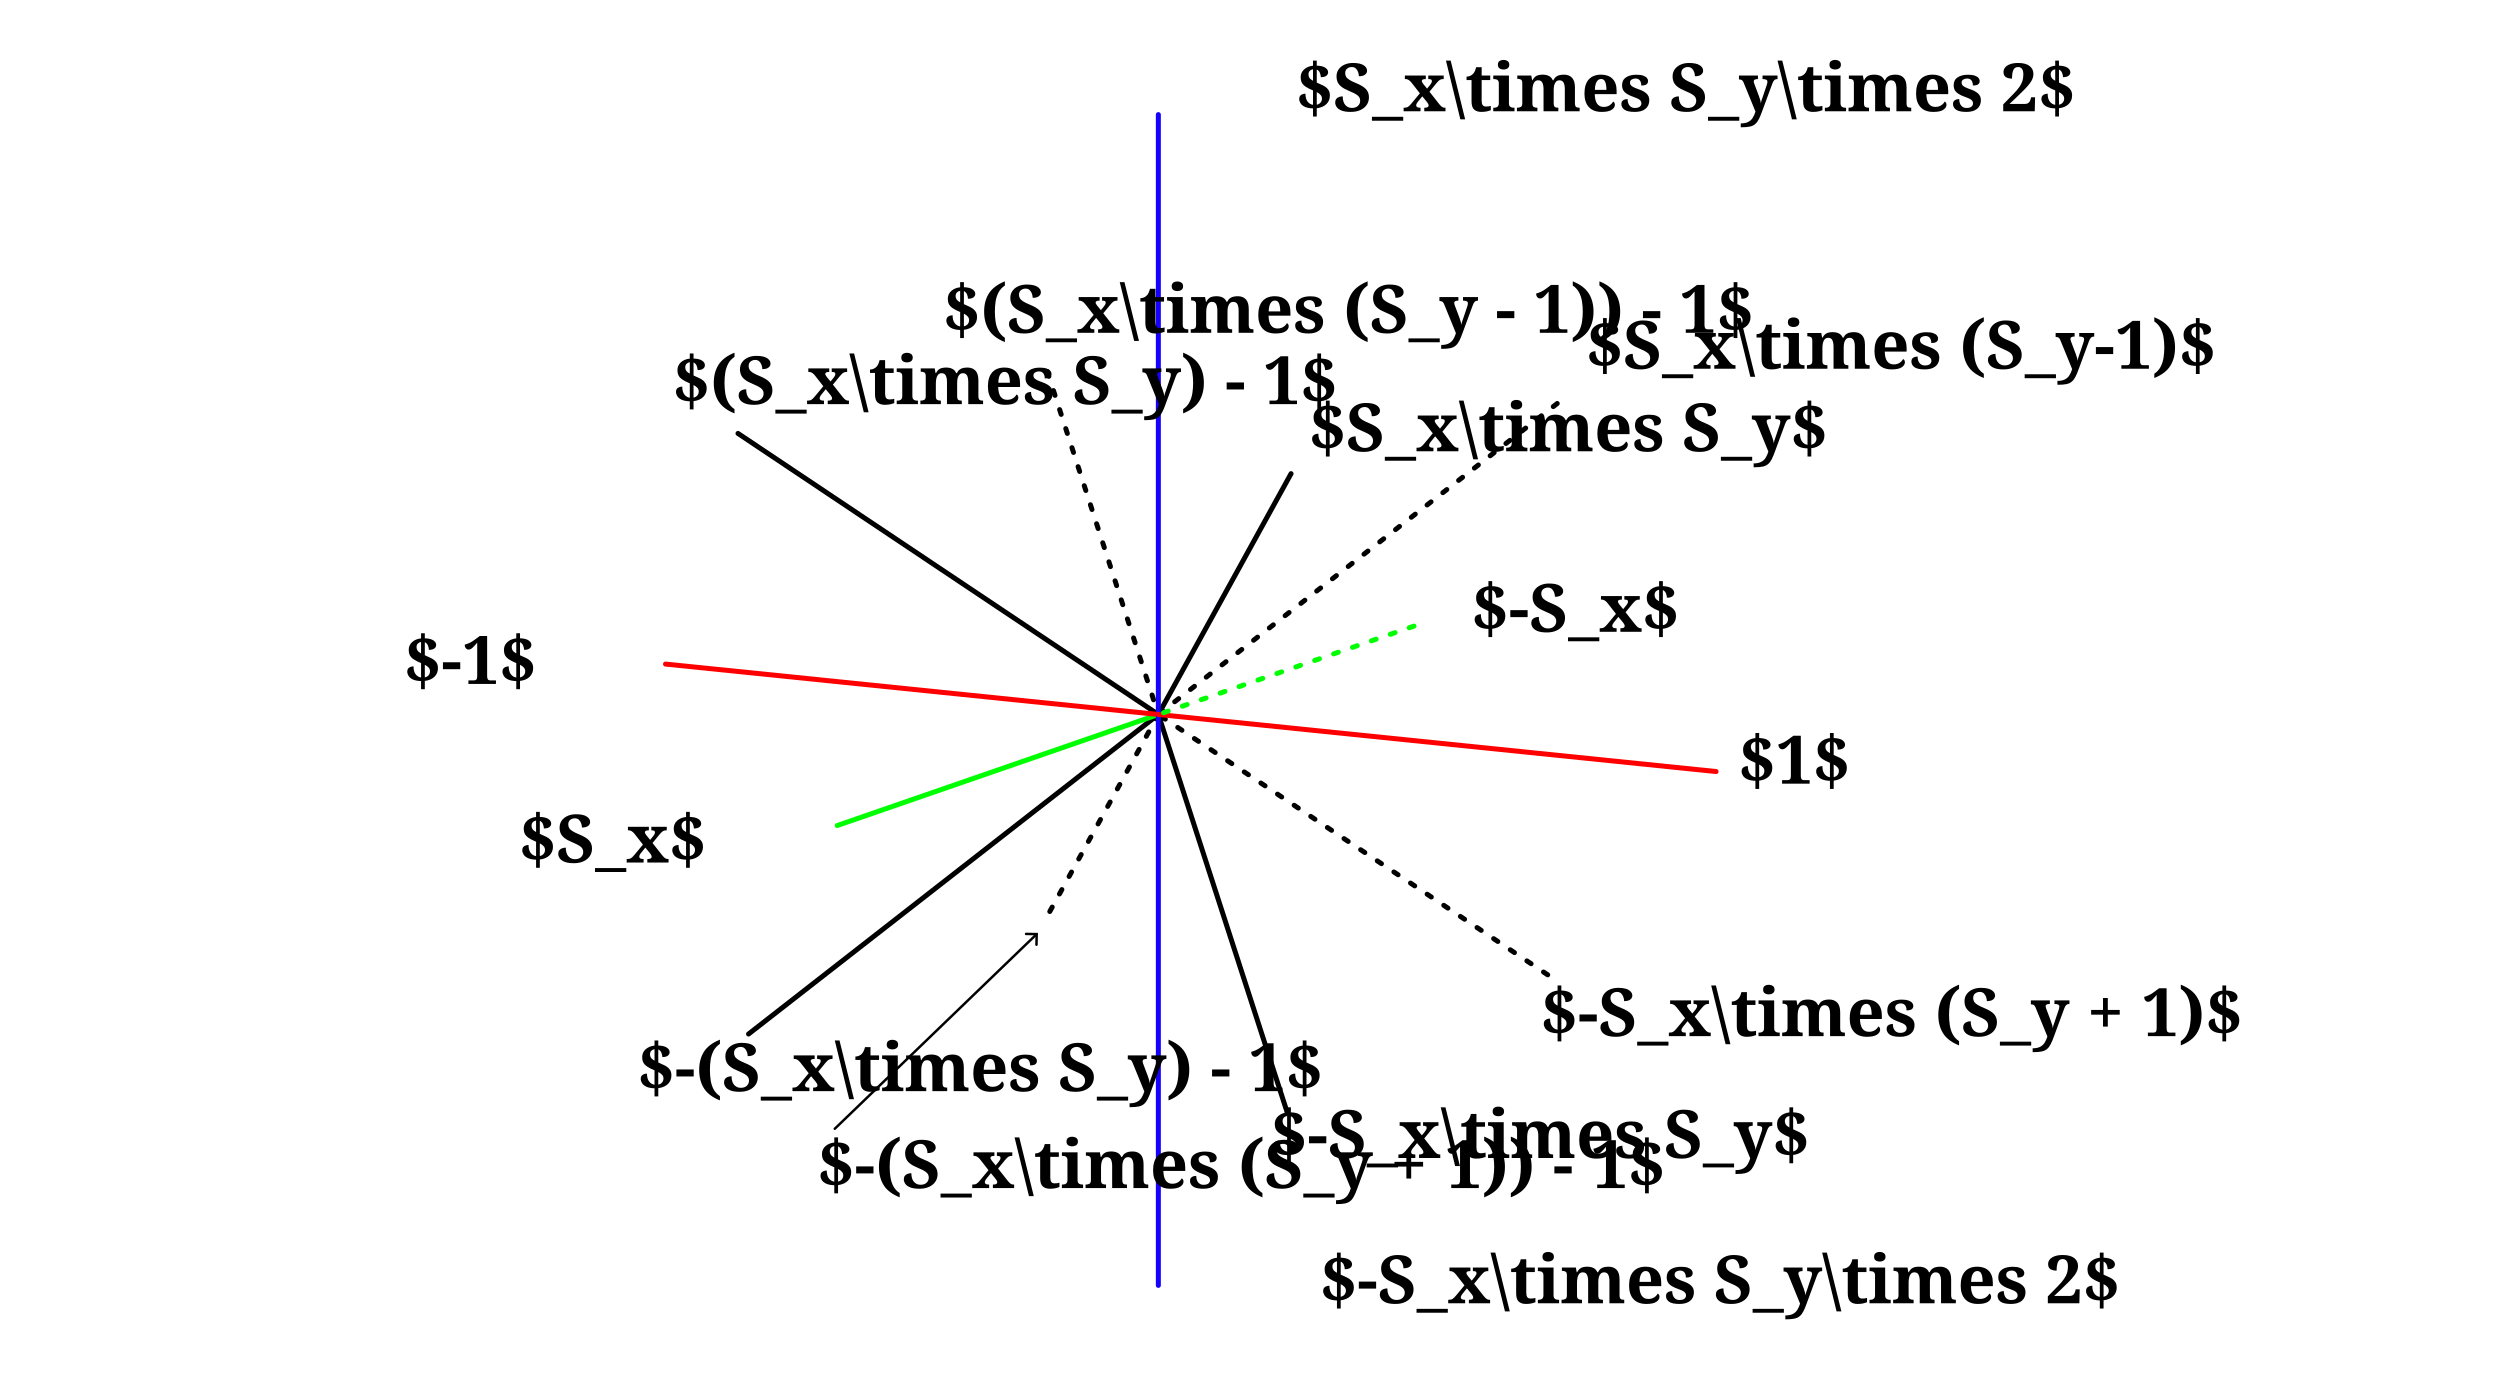
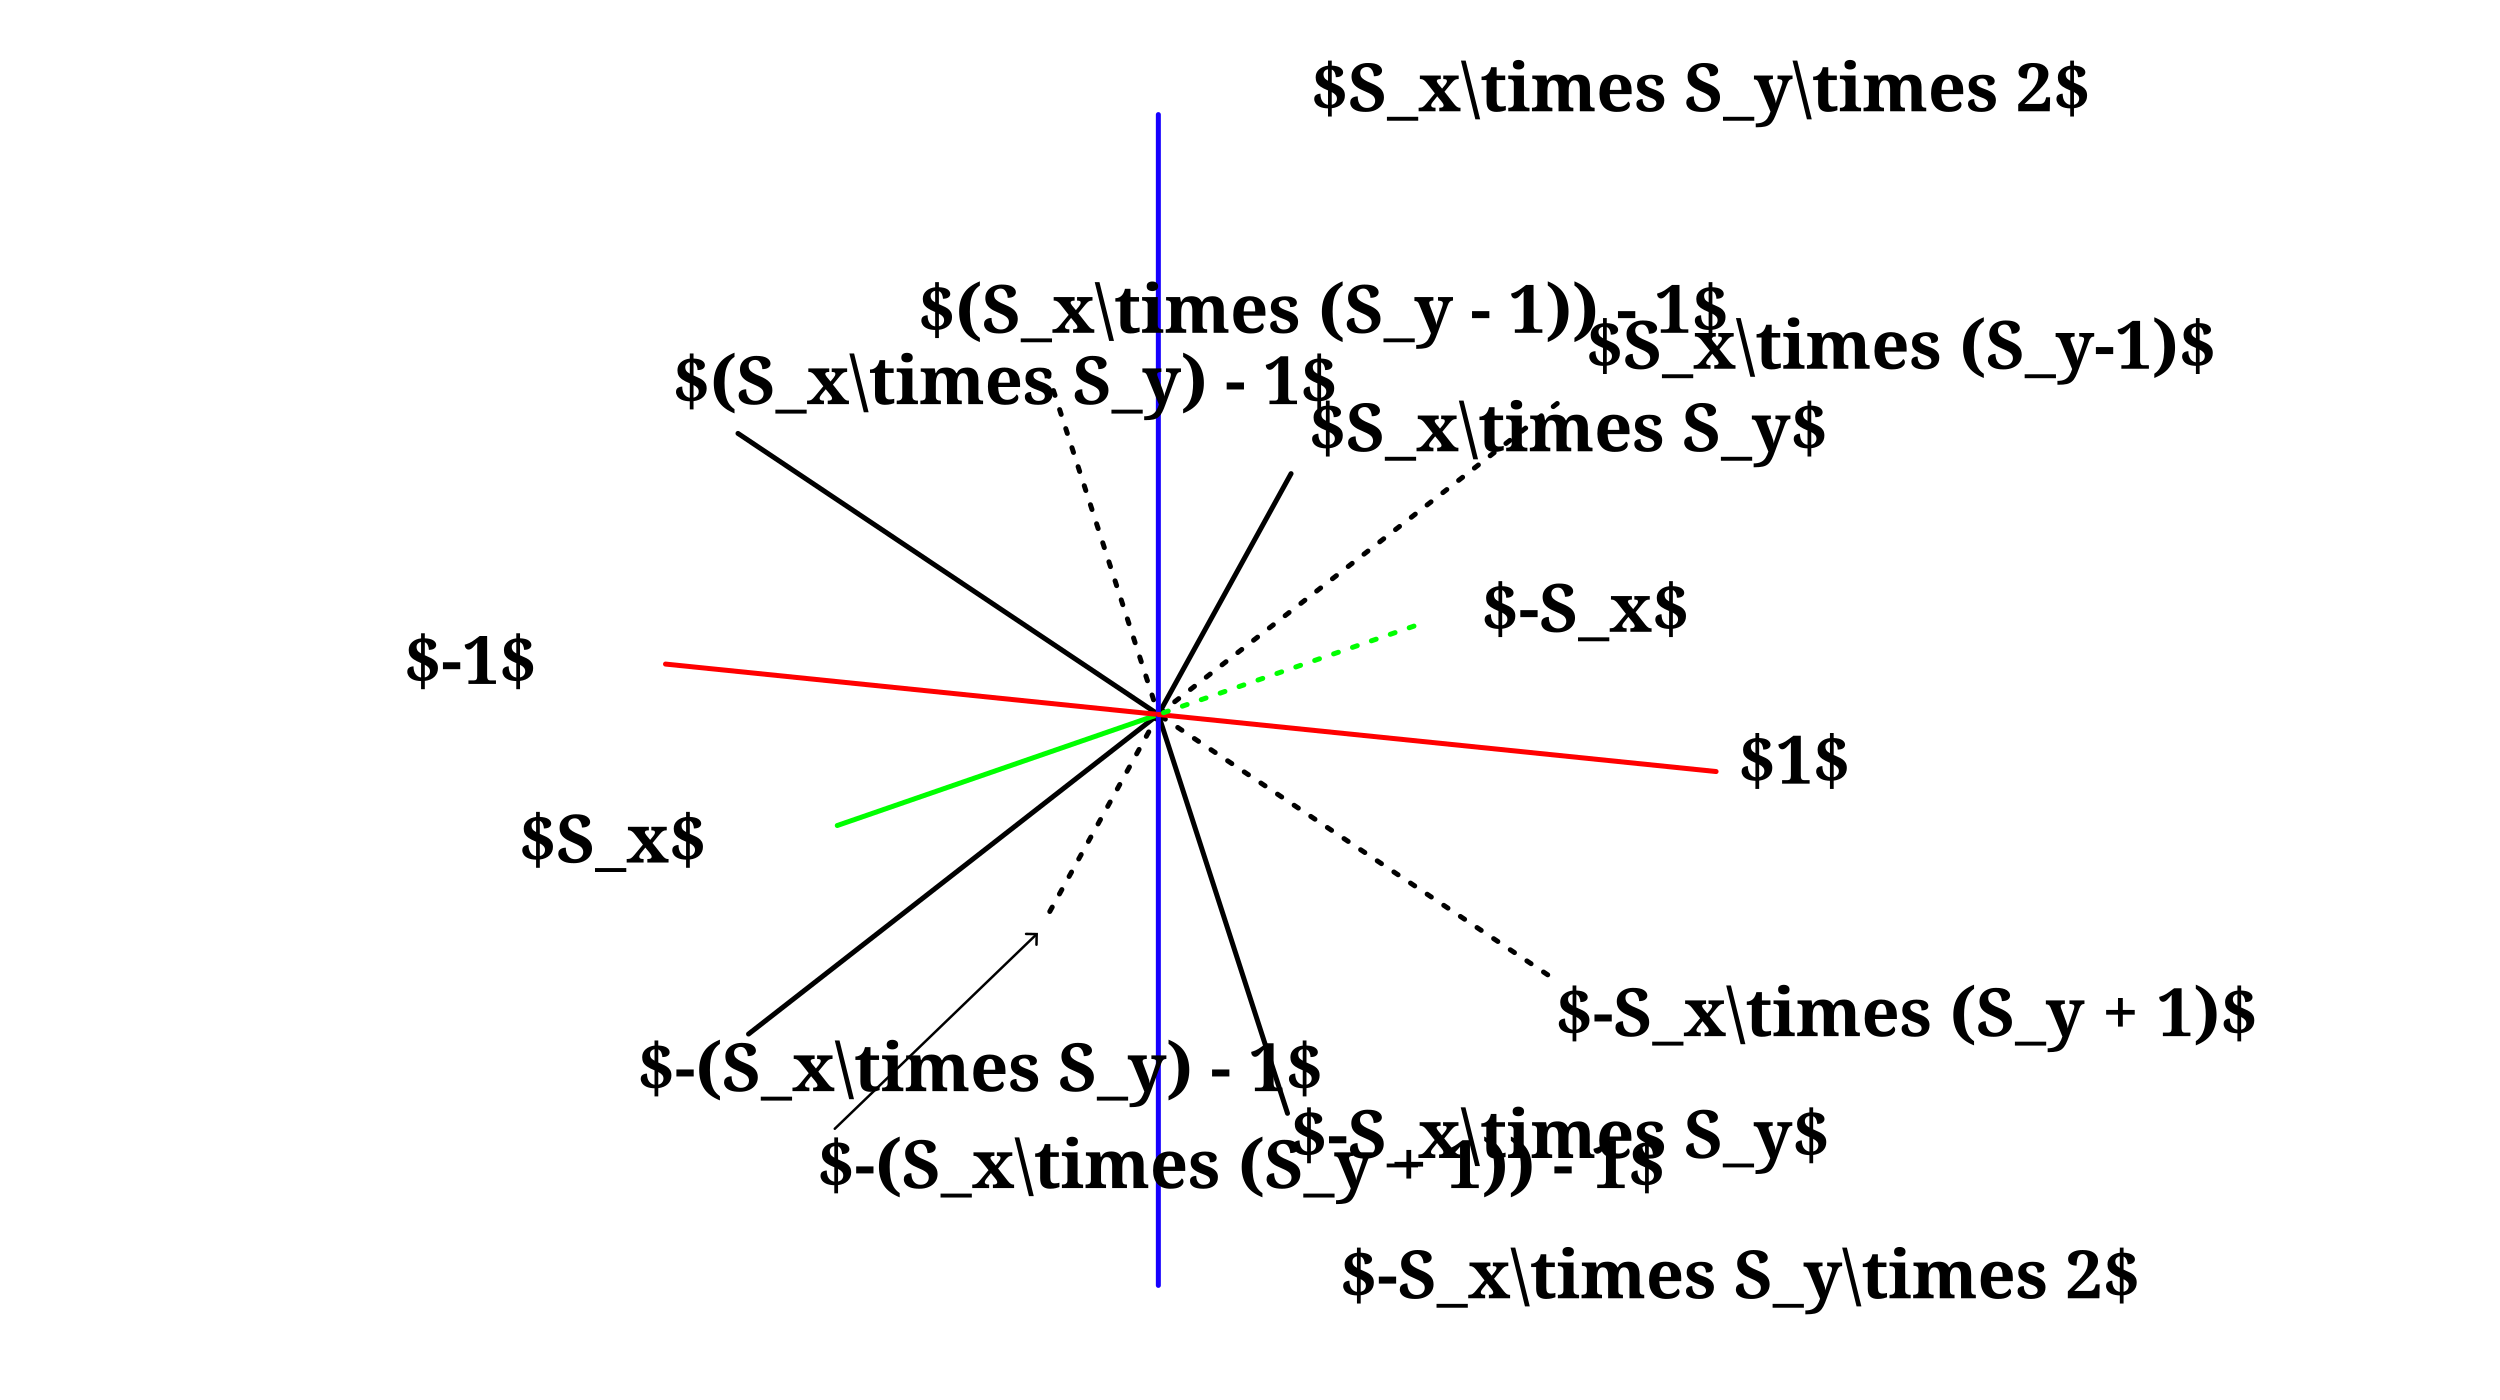
<svg xmlns="http://www.w3.org/2000/svg" xmlns:xlink="http://www.w3.org/1999/xlink" width="1000" height="560" viewBox="0 0 1000 560" version="1.1" id="svg1" xml:space="preserve">
  <defs id="defs1">
    <marker style="overflow:visible" id="ArrowWideRounded" refX="0" refY="0" orient="auto-start-reverse" markerWidth="1" markerHeight="1" viewBox="0 0 1 1" preserveAspectRatio="xMidYMid">
      <path style="fill:none;stroke:context-stroke;stroke-width:1;stroke-linecap:round" d="M 3,-3 0,0 3,3" transform="rotate(180,0.125,0)" id="path2" />
    </marker>
    <pattern xlink:href="#Strips1_1.5-9" preserveAspectRatio="xMidYMid" id="pattern69-7" patternTransform="matrix(1.414214,1.414214,-1.414214,1.414214,0,0)" x="0" y="0" />
    <pattern patternUnits="userSpaceOnUse" width="2.5" height="1" patternTransform="translate(0,0) scale(2,2)" preserveAspectRatio="xMidYMid" id="Strips1_1.5-9" style="fill:#c4c4c4">
      <rect style="stroke:none" x="0" y="-0.5" width="1" height="2" id="rect140-5" />
    </pattern>
    <pattern xlink:href="#Strips1_1.5-8" preserveAspectRatio="xMidYMid" id="pattern69-3" patternTransform="matrix(1.414214,1.414214,-1.414214,1.414214,0,0)" x="0" y="0" />
    <pattern patternUnits="userSpaceOnUse" width="2.5" height="1" patternTransform="translate(0,0) scale(2,2)" preserveAspectRatio="xMidYMid" id="Strips1_1.5-8" style="fill:#c4c4c4">
      <rect style="stroke:none" x="0" y="-0.5" width="1" height="2" id="rect140-7" />
    </pattern>
    <pattern xlink:href="#Strips1_1.5-5" preserveAspectRatio="xMidYMid" id="pattern69-6" patternTransform="matrix(1.414214,1.414214,-1.414214,1.414214,0,0)" x="0" y="0" />
    <pattern patternUnits="userSpaceOnUse" width="2.5" height="1" patternTransform="translate(0,0) scale(2,2)" preserveAspectRatio="xMidYMid" id="Strips1_1.5-5" style="fill:#c4c4c4">
      <rect style="stroke:none" x="0" y="-0.5" width="1" height="2" id="rect140-0" />
    </pattern>
    <pattern xlink:href="#Strips1_1.5-90" preserveAspectRatio="xMidYMid" id="pattern69-0" patternTransform="matrix(1.414214,1.414214,-1.414214,1.414214,0,0)" x="0" y="0" />
    <pattern patternUnits="userSpaceOnUse" width="2.5" height="1" patternTransform="translate(0,0) scale(2,2)" preserveAspectRatio="xMidYMid" id="Strips1_1.5-90" style="fill:#c4c4c4">
      <rect style="stroke:none" x="0" y="-0.5" width="1" height="2" id="rect140-06" />
    </pattern>
  </defs>
  <g id="layer1">
    <g id="g65" transform="translate(207.3414,29.79575)" style="fill:none;stroke:#000000;stroke-width:2;stroke-dasharray:none;stroke-opacity:1">
      <polyline stroke-width="1.927" points="415.543,131.602 256,256" stroke="#000000" stroke-opacity="1" fill="none" stroke-linecap="round" id="polyline52" style="fill:none;stroke:#000000;stroke-width:2;stroke-dasharray:2, 6;stroke-dashoffset:0;stroke-opacity:1" />
      <polyline stroke-width="1.904" points="411.737,360.127 256,256" stroke="#000000" stroke-opacity="1" fill="none" stroke-linecap="round" id="polyline53" style="fill:none;stroke:#000000;stroke-width:2;stroke-dasharray:2, 6;stroke-dashoffset:0;stroke-opacity:1" />
      <polyline stroke-width="2.048" points="309.082,159.668 256,256" stroke="#000000" stroke-opacity="1" fill="none" stroke-linecap="round" id="polyline54" style="fill:none;stroke:#000000;stroke-width:2;stroke-dasharray:none;stroke-opacity:1" />
      <polyline stroke-width="2.019" points="307.66,415.527 256,256" stroke="#000000" stroke-opacity="1" fill="none" stroke-linecap="round" id="polyline55" style="fill:none;stroke:#000000;stroke-width:2;stroke-dasharray:none;stroke-opacity:1" />
      <polyline stroke-width="1.872" points="211.579,118.827 256,256" stroke="#000000" stroke-opacity="1" fill="none" stroke-linecap="round" id="polyline56" style="fill:none;stroke:#000000;stroke-width:2;stroke-dasharray:2, 6;stroke-dashoffset:0;stroke-opacity:1" />
      <polyline stroke-width="1.852" points="212.579,334.799 256,256" stroke="#000000" stroke-opacity="1" fill="none" stroke-linecap="round" id="polyline57" style="fill:none;stroke:#000000;stroke-width:2;stroke-dasharray:2, 6;stroke-dashoffset:0;stroke-opacity:1" />
      <polyline stroke-width="1.979" points="87.858,143.58 256,256" stroke="#000000" stroke-opacity="1" fill="none" stroke-linecap="round" id="polyline58" style="fill:none;stroke:#000000;stroke-width:2;stroke-dasharray:none;stroke-opacity:1" />
      <polyline stroke-width="1.953" points="92.08,383.81 256,256" stroke="#000000" stroke-opacity="1" fill="none" stroke-linecap="round" id="polyline59" style="fill:none;stroke:#000000;stroke-width:2;stroke-dasharray:none;stroke-opacity:1" />
      <polyline stroke-width="1.965" points="256,16.045 256,256" stroke="#000000" stroke-opacity="1" fill="none" stroke-linecap="round" id="polyline60" style="fill:none;stroke:#1600ff;stroke-width:2;stroke-dasharray:none;stroke-opacity:1" />
      <polyline stroke-width="2.064" points="127.57,300.406 256,256" stroke="#000000" stroke-opacity="1" fill="none" stroke-linecap="round" id="polyline61" style="fill:none;stroke:#00ff00;stroke-width:2;stroke-dasharray:none;stroke-opacity:1" />
      <polyline stroke-width="1.884" points="58.867,235.835 256,256" stroke="#000000" stroke-opacity="1" fill="none" stroke-linecap="round" id="polyline62" style="fill:none;stroke:#ff0000;stroke-width:2;stroke-dasharray:none;stroke-opacity:1" />
      <polyline stroke-width="1.917" points="256,484.363 256,256" stroke="#000000" stroke-opacity="1" fill="none" stroke-linecap="round" id="polyline63" style="fill:none;stroke:#1600ff;stroke-width:2;stroke-dasharray:none;stroke-opacity:1" />
      <polyline stroke-width="2.004" points="479.088,278.82 256,256" stroke="#000000" stroke-opacity="1" fill="none" stroke-linecap="round" id="polyline64" style="fill:none;stroke:#ff0000;stroke-width:2;stroke-dasharray:none;stroke-opacity:1" />
      <polyline stroke-width="1.841" points="358.237,220.651 256,256" stroke="#000000" stroke-opacity="1" fill="none" stroke-linecap="round" id="polyline65" style="fill:none;stroke:#00ff00;stroke-width:2;stroke-dasharray:2, 6;stroke-dashoffset:0;stroke-opacity:1" />
    </g>
    <text xml:space="preserve" style="font-weight:bold;font-size:26.667px;font-family:Caladea;-inkscape-font-specification:'Caladea Bold';text-align:center;writing-mode:lr-tb;direction:ltr;text-anchor:middle;fill:#000000;fill-opacity:1;stroke:none;stroke-width:2;stroke-linecap:round;stroke-linejoin:round;-inkscape-stroke:none" x="695.336" y="313.455" id="text1">
      <tspan id="tspan1" x="695.336" y="313.455" style="text-align:start;text-anchor:start">$1$</tspan>
    </text>
    <text xml:space="preserve" style="font-weight:bold;font-size:26.667px;font-family:Caladea;-inkscape-font-specification:'Caladea Bold';text-align:center;writing-mode:lr-tb;direction:ltr;text-anchor:middle;fill:#000000;fill-opacity:1;stroke:none;stroke-width:2;stroke-linecap:round;stroke-linejoin:round;-inkscape-stroke:none" x="249.252" y="273.564" id="text2">
      <tspan id="tspan2" x="249.252" y="273.564" style="text-align:end;direction:ltr;text-anchor:end">$-1$</tspan>
    </text>
    <text xml:space="preserve" style="font-weight:bold;font-size:26.667px;font-family:Caladea;-inkscape-font-specification:'Caladea Bold';text-align:center;writing-mode:lr-tb;direction:ltr;text-anchor:middle;fill:#000000;fill-opacity:1;stroke:none;stroke-width:2;stroke-linecap:round;stroke-linejoin:round;-inkscape-stroke:none" x="317.179" y="345.009" id="text3">
      <tspan id="tspan3" x="317.179" y="345.009" style="text-align:end;direction:ltr;text-anchor:end">$S_x$</tspan>
    </text>
-     <text xml:space="preserve" style="font-weight:bold;font-size:26.667px;font-family:Caladea;-inkscape-font-specification:'Caladea Bold';text-align:center;writing-mode:lr-tb;direction:ltr;text-anchor:middle;fill:#000000;fill-opacity:1;stroke:none;stroke-width:2;stroke-linecap:round;stroke-linejoin:round;-inkscape-stroke:none" x="588.548" y="252.715" id="text4">
-       <tspan id="tspan4" x="588.548" y="252.715" style="text-align:start;direction:ltr;text-anchor:start">$-S_x$</tspan>
+     <text xml:space="preserve" style="font-weight:bold;font-size:26.667px;font-family:Caladea;-inkscape-font-specification:'Caladea Bold';text-align:center;writing-mode:lr-tb;direction:ltr;text-anchor:middle;fill:#000000;fill-opacity:1;stroke:none;stroke-width:2;stroke-linecap:round;stroke-linejoin:round;-inkscape-stroke:none" x="592.548" y="252.715" id="text4">
+       <tspan id="tspan4" x="592.548" y="252.715" style="text-align:start;direction:ltr;text-anchor:start">$-S_x$</tspan>
    </text>
-     <text xml:space="preserve" style="font-weight:bold;font-size:26.667px;font-family:Caladea;-inkscape-font-specification:'Caladea Bold';text-align:center;writing-mode:lr-tb;direction:ltr;text-anchor:middle;fill:#000000;fill-opacity:1;stroke:none;stroke-width:2;stroke-linecap:round;stroke-linejoin:round;-inkscape-stroke:none" x="518.374" y="44.498" id="text5">
-       <tspan id="tspan5" x="518.374" y="44.498" style="text-align:start;direction:ltr;text-anchor:start">$S_x\times S_y\times 2$</tspan>
+     <text xml:space="preserve" style="font-weight:bold;font-size:26.667px;font-family:Caladea;-inkscape-font-specification:'Caladea Bold';text-align:center;writing-mode:lr-tb;direction:ltr;text-anchor:middle;fill:#000000;fill-opacity:1;stroke:none;stroke-width:2;stroke-linecap:round;stroke-linejoin:round;-inkscape-stroke:none" x="524.374" y="44.498" id="text5">
+       <tspan id="tspan5" x="524.374" y="44.498" style="text-align:start;direction:ltr;text-anchor:start">$S_x\times S_y\times 2$</tspan>
    </text>
-     <text xml:space="preserve" style="font-weight:bold;font-size:26.667px;font-family:Caladea;-inkscape-font-specification:'Caladea Bold';text-align:center;writing-mode:lr-tb;direction:ltr;text-anchor:middle;fill:#000000;fill-opacity:1;stroke:none;stroke-width:2;stroke-linecap:round;stroke-linejoin:round;-inkscape-stroke:none" x="527.952" y="521.317" id="text6">
-       <tspan id="tspan6" x="527.952" y="521.317" style="text-align:start;direction:ltr;text-anchor:start">$-S_x\times S_y\times 2$</tspan>
+     <text xml:space="preserve" style="font-weight:bold;font-size:26.667px;font-family:Caladea;-inkscape-font-specification:'Caladea Bold';text-align:center;writing-mode:lr-tb;direction:ltr;text-anchor:middle;fill:#000000;fill-opacity:1;stroke:none;stroke-width:2;stroke-linecap:round;stroke-linejoin:round;-inkscape-stroke:none" x="535.952" y="519.317" id="text6">
+       <tspan id="tspan6" x="535.952" y="519.317" style="text-align:start;direction:ltr;text-anchor:start">$-S_x\times S_y\times 2$</tspan>
    </text>
    <text xml:space="preserve" style="font-weight:bold;font-size:26.667px;font-family:Caladea;-inkscape-font-specification:'Caladea Bold';text-align:center;writing-mode:lr-tb;direction:ltr;text-anchor:middle;fill:#000000;fill-opacity:1;stroke:none;stroke-width:2;stroke-linecap:round;stroke-linejoin:round;-inkscape-stroke:none" x="523.534" y="180.498" id="text7">
      <tspan id="tspan7" x="523.534" y="180.498" style="text-align:start;direction:ltr;text-anchor:start">$S_x\times S_y$</tspan>
    </text>
    <text xml:space="preserve" style="font-weight:bold;font-size:26.667px;font-family:Caladea;-inkscape-font-specification:'Caladea Bold';text-align:center;writing-mode:lr-tb;direction:ltr;text-anchor:middle;fill:#000000;fill-opacity:1;stroke:none;stroke-width:2;stroke-linecap:round;stroke-linejoin:round;-inkscape-stroke:none" x="269.084" y="161.658" id="text8">
      <tspan id="tspan8" x="269.084" y="161.658" style="text-align:start;direction:ltr;text-anchor:start">$(S_x\times S_y) - 1$</tspan>
    </text>
    <text xml:space="preserve" style="font-weight:bold;font-size:26.667px;font-family:Caladea;-inkscape-font-specification:'Caladea Bold';text-align:center;writing-mode:lr-tb;direction:ltr;text-anchor:middle;fill:#000000;fill-opacity:1;stroke:none;stroke-width:2;stroke-linecap:round;stroke-linejoin:round;-inkscape-stroke:none" x="634.378" y="147.496" id="text9">
      <tspan x="634.378" y="147.496" style="text-align:start;direction:ltr;text-anchor:start" id="tspan14">$S_x\times (S_y-1)$</tspan>
    </text>
-     <text xml:space="preserve" style="font-weight:bold;font-size:26.667px;font-family:Caladea;-inkscape-font-specification:'Caladea Bold';text-align:center;writing-mode:lr-tb;direction:ltr;text-anchor:middle;fill:#000000;fill-opacity:1;stroke:none;stroke-width:2;stroke-linecap:round;stroke-linejoin:round;-inkscape-stroke:none" x="377.229" y="133.127" id="text10">
-       <tspan id="tspan10" x="377.229" y="133.127" style="text-align:start;direction:ltr;text-anchor:start">$(S_x\times (S_y - 1)) - 1$</tspan>
+     <text xml:space="preserve" style="font-weight:bold;font-size:26.667px;font-family:Caladea;-inkscape-font-specification:'Caladea Bold';text-align:center;writing-mode:lr-tb;direction:ltr;text-anchor:middle;fill:#000000;fill-opacity:1;stroke:none;stroke-width:2;stroke-linecap:round;stroke-linejoin:round;-inkscape-stroke:none" x="367.229" y="133.127" id="text10">
+       <tspan id="tspan10" x="367.229" y="133.127" style="text-align:start;direction:ltr;text-anchor:start">$(S_x\times (S_y - 1)) - 1$</tspan>
    </text>
-     <text xml:space="preserve" style="font-weight:bold;font-size:26.667px;font-family:Caladea;-inkscape-font-specification:'Caladea Bold';text-align:center;writing-mode:lr-tb;direction:ltr;text-anchor:middle;fill:#000000;fill-opacity:1;stroke:none;stroke-width:2;stroke-linecap:round;stroke-linejoin:round;-inkscape-stroke:none" x="508.021" y="463.187" id="text11">
-       <tspan id="tspan11" x="508.021" y="463.187" style="text-align:start;direction:ltr;text-anchor:start">$-S_x\times S_y$</tspan>
+     <text xml:space="preserve" style="font-weight:bold;font-size:26.667px;font-family:Caladea;-inkscape-font-specification:'Caladea Bold';text-align:center;writing-mode:lr-tb;direction:ltr;text-anchor:middle;fill:#000000;fill-opacity:1;stroke:none;stroke-width:2;stroke-linecap:round;stroke-linejoin:round;-inkscape-stroke:none" x="516.021" y="463.187" id="text11">
+       <tspan id="tspan11" x="516.021" y="463.187" style="text-align:start;direction:ltr;text-anchor:start">$-S_x\times S_y$</tspan>
    </text>
    <text xml:space="preserve" style="font-weight:bold;font-size:26.667px;font-family:Caladea;-inkscape-font-specification:'Caladea Bold';text-align:center;writing-mode:lr-tb;direction:ltr;text-anchor:middle;fill:#000000;fill-opacity:1;stroke:none;stroke-width:2;stroke-linecap:round;stroke-linejoin:round;-inkscape-stroke:none" x="254.981" y="436.456" id="text12">
      <tspan id="tspan12" x="254.981" y="436.456" style="text-align:start;direction:ltr;text-anchor:start">$-(S_x\times S_y) - 1$</tspan>
    </text>
-     <text xml:space="preserve" style="font-weight:bold;font-size:26.667px;font-family:Caladea;-inkscape-font-specification:'Caladea Bold';text-align:center;writing-mode:lr-tb;direction:ltr;text-anchor:middle;fill:#000000;fill-opacity:1;stroke:none;stroke-width:2;stroke-linecap:round;stroke-linejoin:round;-inkscape-stroke:none" x="616.208" y="414.453" id="text13">
-       <tspan id="tspan13" x="616.208" y="414.453" style="text-align:start;direction:ltr;text-anchor:start">$-S_x\times (S_y + 1)$</tspan>
+     <text xml:space="preserve" style="font-weight:bold;font-size:26.667px;font-family:Caladea;-inkscape-font-specification:'Caladea Bold';text-align:center;writing-mode:lr-tb;direction:ltr;text-anchor:middle;fill:#000000;fill-opacity:1;stroke:none;stroke-width:2;stroke-linecap:round;stroke-linejoin:round;-inkscape-stroke:none" x="622.208" y="414.453" id="text13">
+       <tspan id="tspan13" x="622.208" y="414.453" style="text-align:start;direction:ltr;text-anchor:start">$-S_x\times (S_y + 1)$</tspan>
    </text>
    <text xml:space="preserve" style="font-weight:bold;font-size:26.667px;font-family:Caladea;-inkscape-font-specification:'Caladea Bold';text-align:center;writing-mode:lr-tb;direction:ltr;text-anchor:middle;fill:#000000;fill-opacity:1;stroke:none;stroke-width:2;stroke-linecap:round;stroke-linejoin:round;-inkscape-stroke:none" x="326.891" y="475.231" id="text15">
      <tspan id="tspan15" x="326.891" y="475.231" style="text-align:start;direction:ltr;text-anchor:start">$-(S_x\times (S_y + 1)) - 1$</tspan>
    </text>
    <path style="fill:none;fill-opacity:1;stroke:#000000;stroke-width:1;stroke-linecap:round;stroke-linejoin:round;stroke-dasharray:none;stroke-opacity:1;marker-end:url(#ArrowWideRounded)" d="m 333.911,451.502 80.579,-77.687" id="path15" />
    <rect style="fill:none;stroke:none;stroke-linecap:round;stroke-linejoin:round" id="rect1" width="28.402" height="25.896" x="60.554" y="31.743" />
  </g>
</svg>
